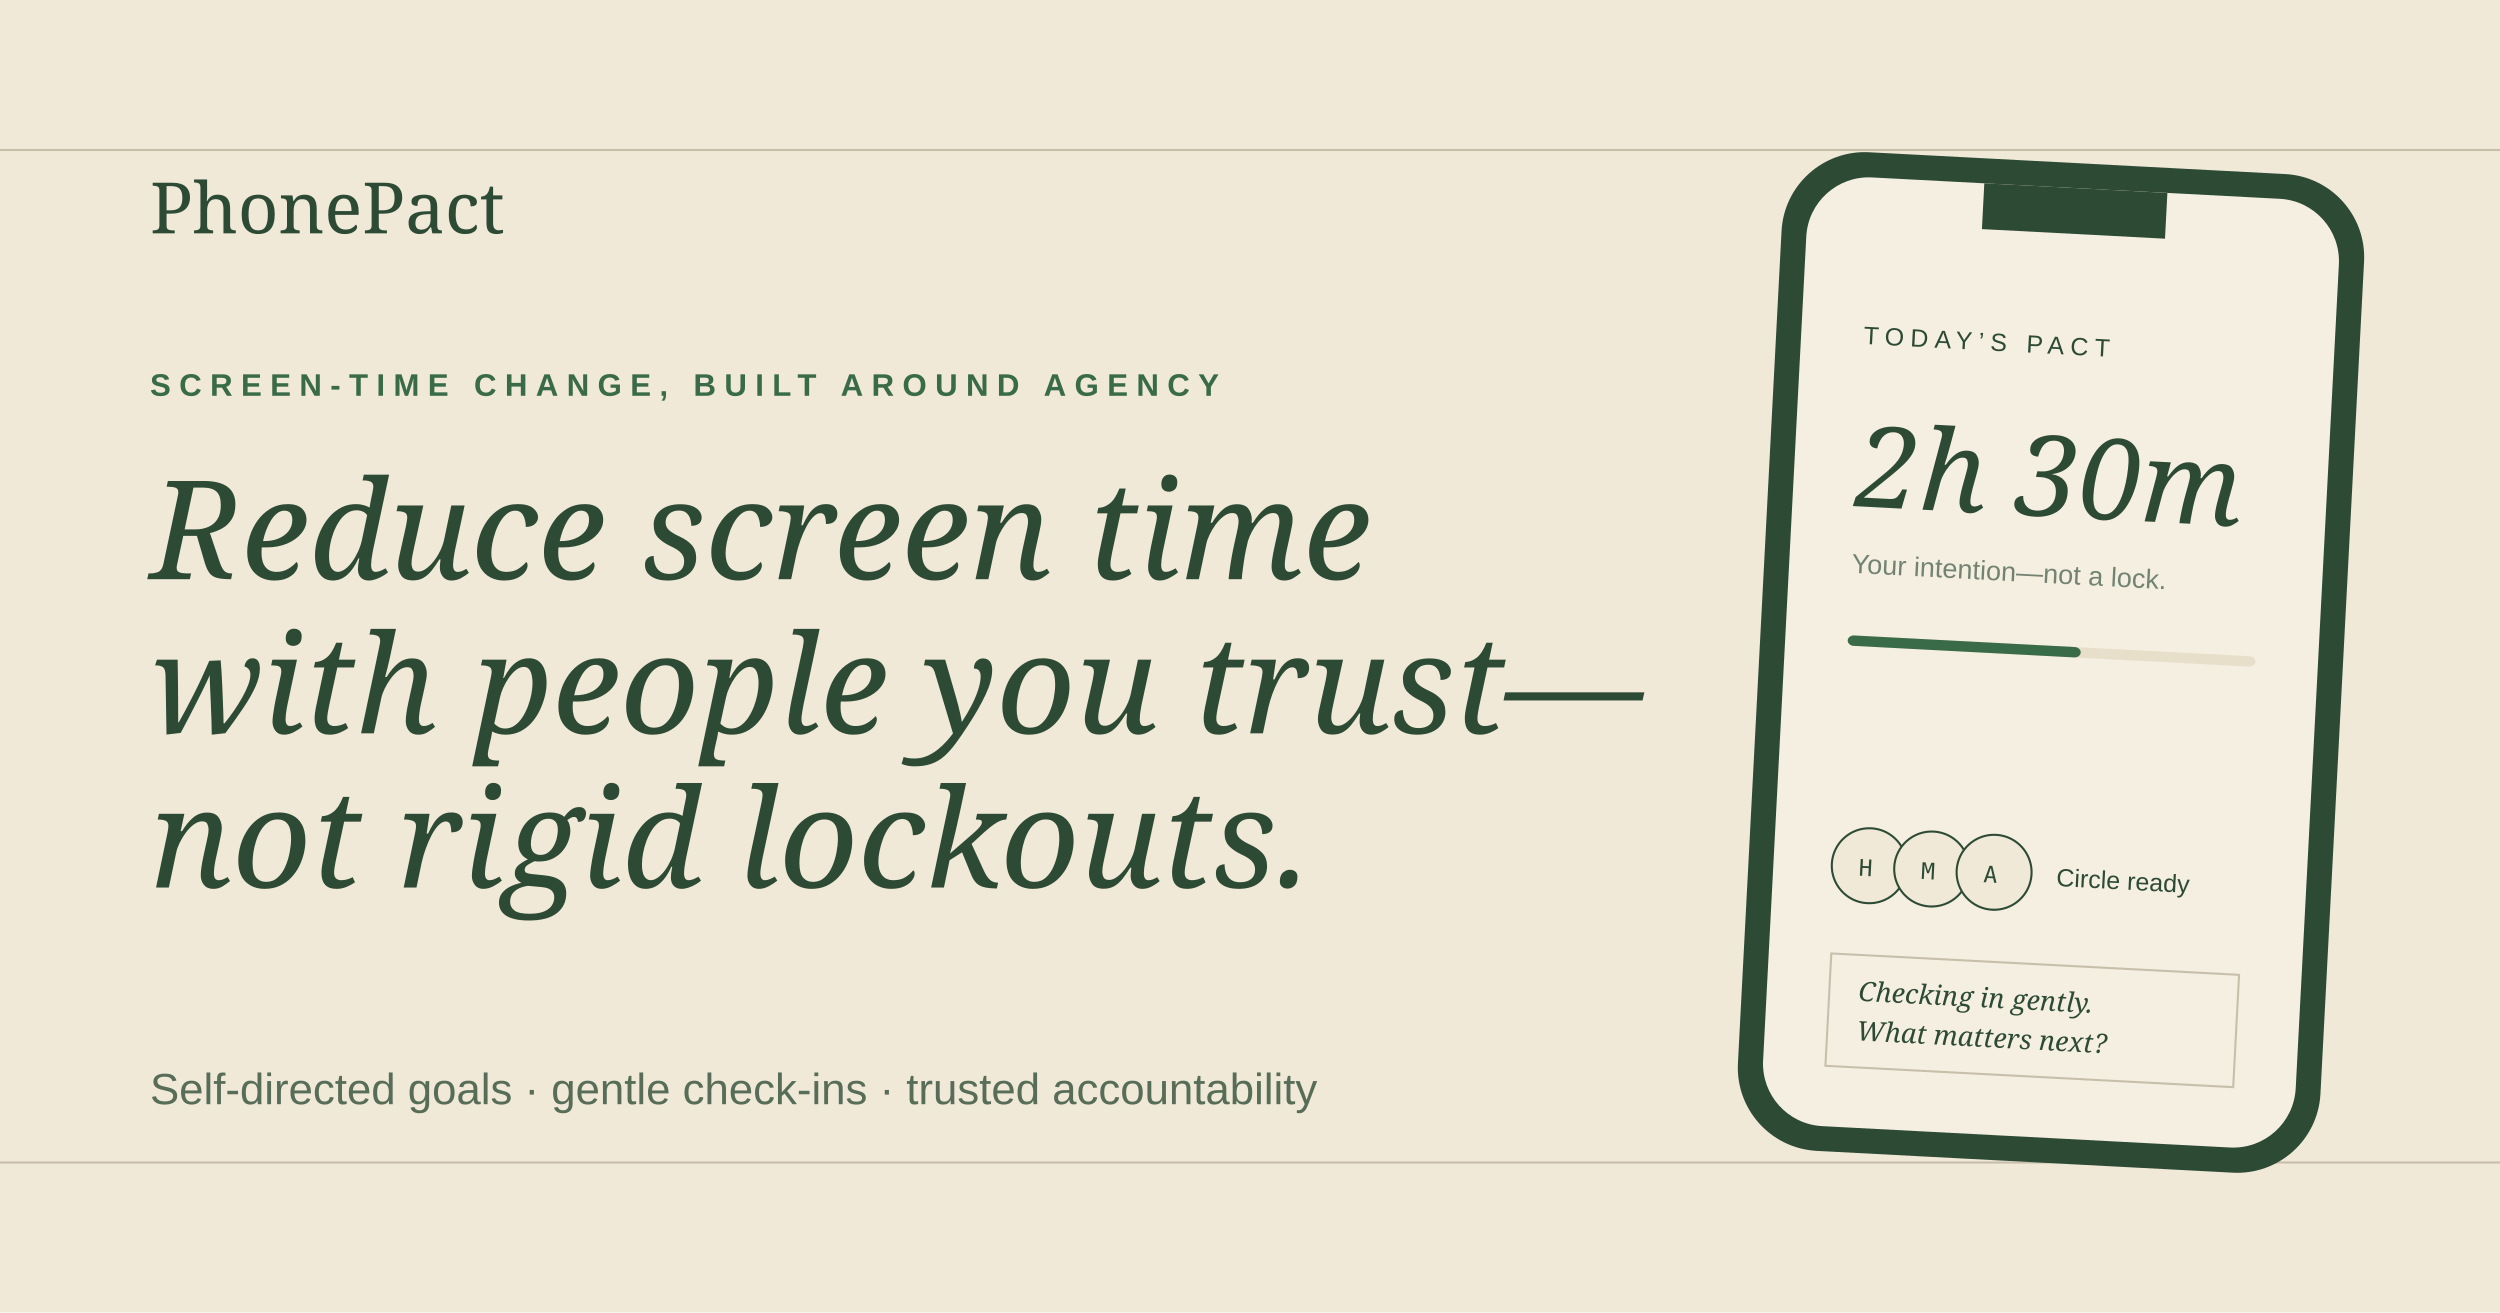
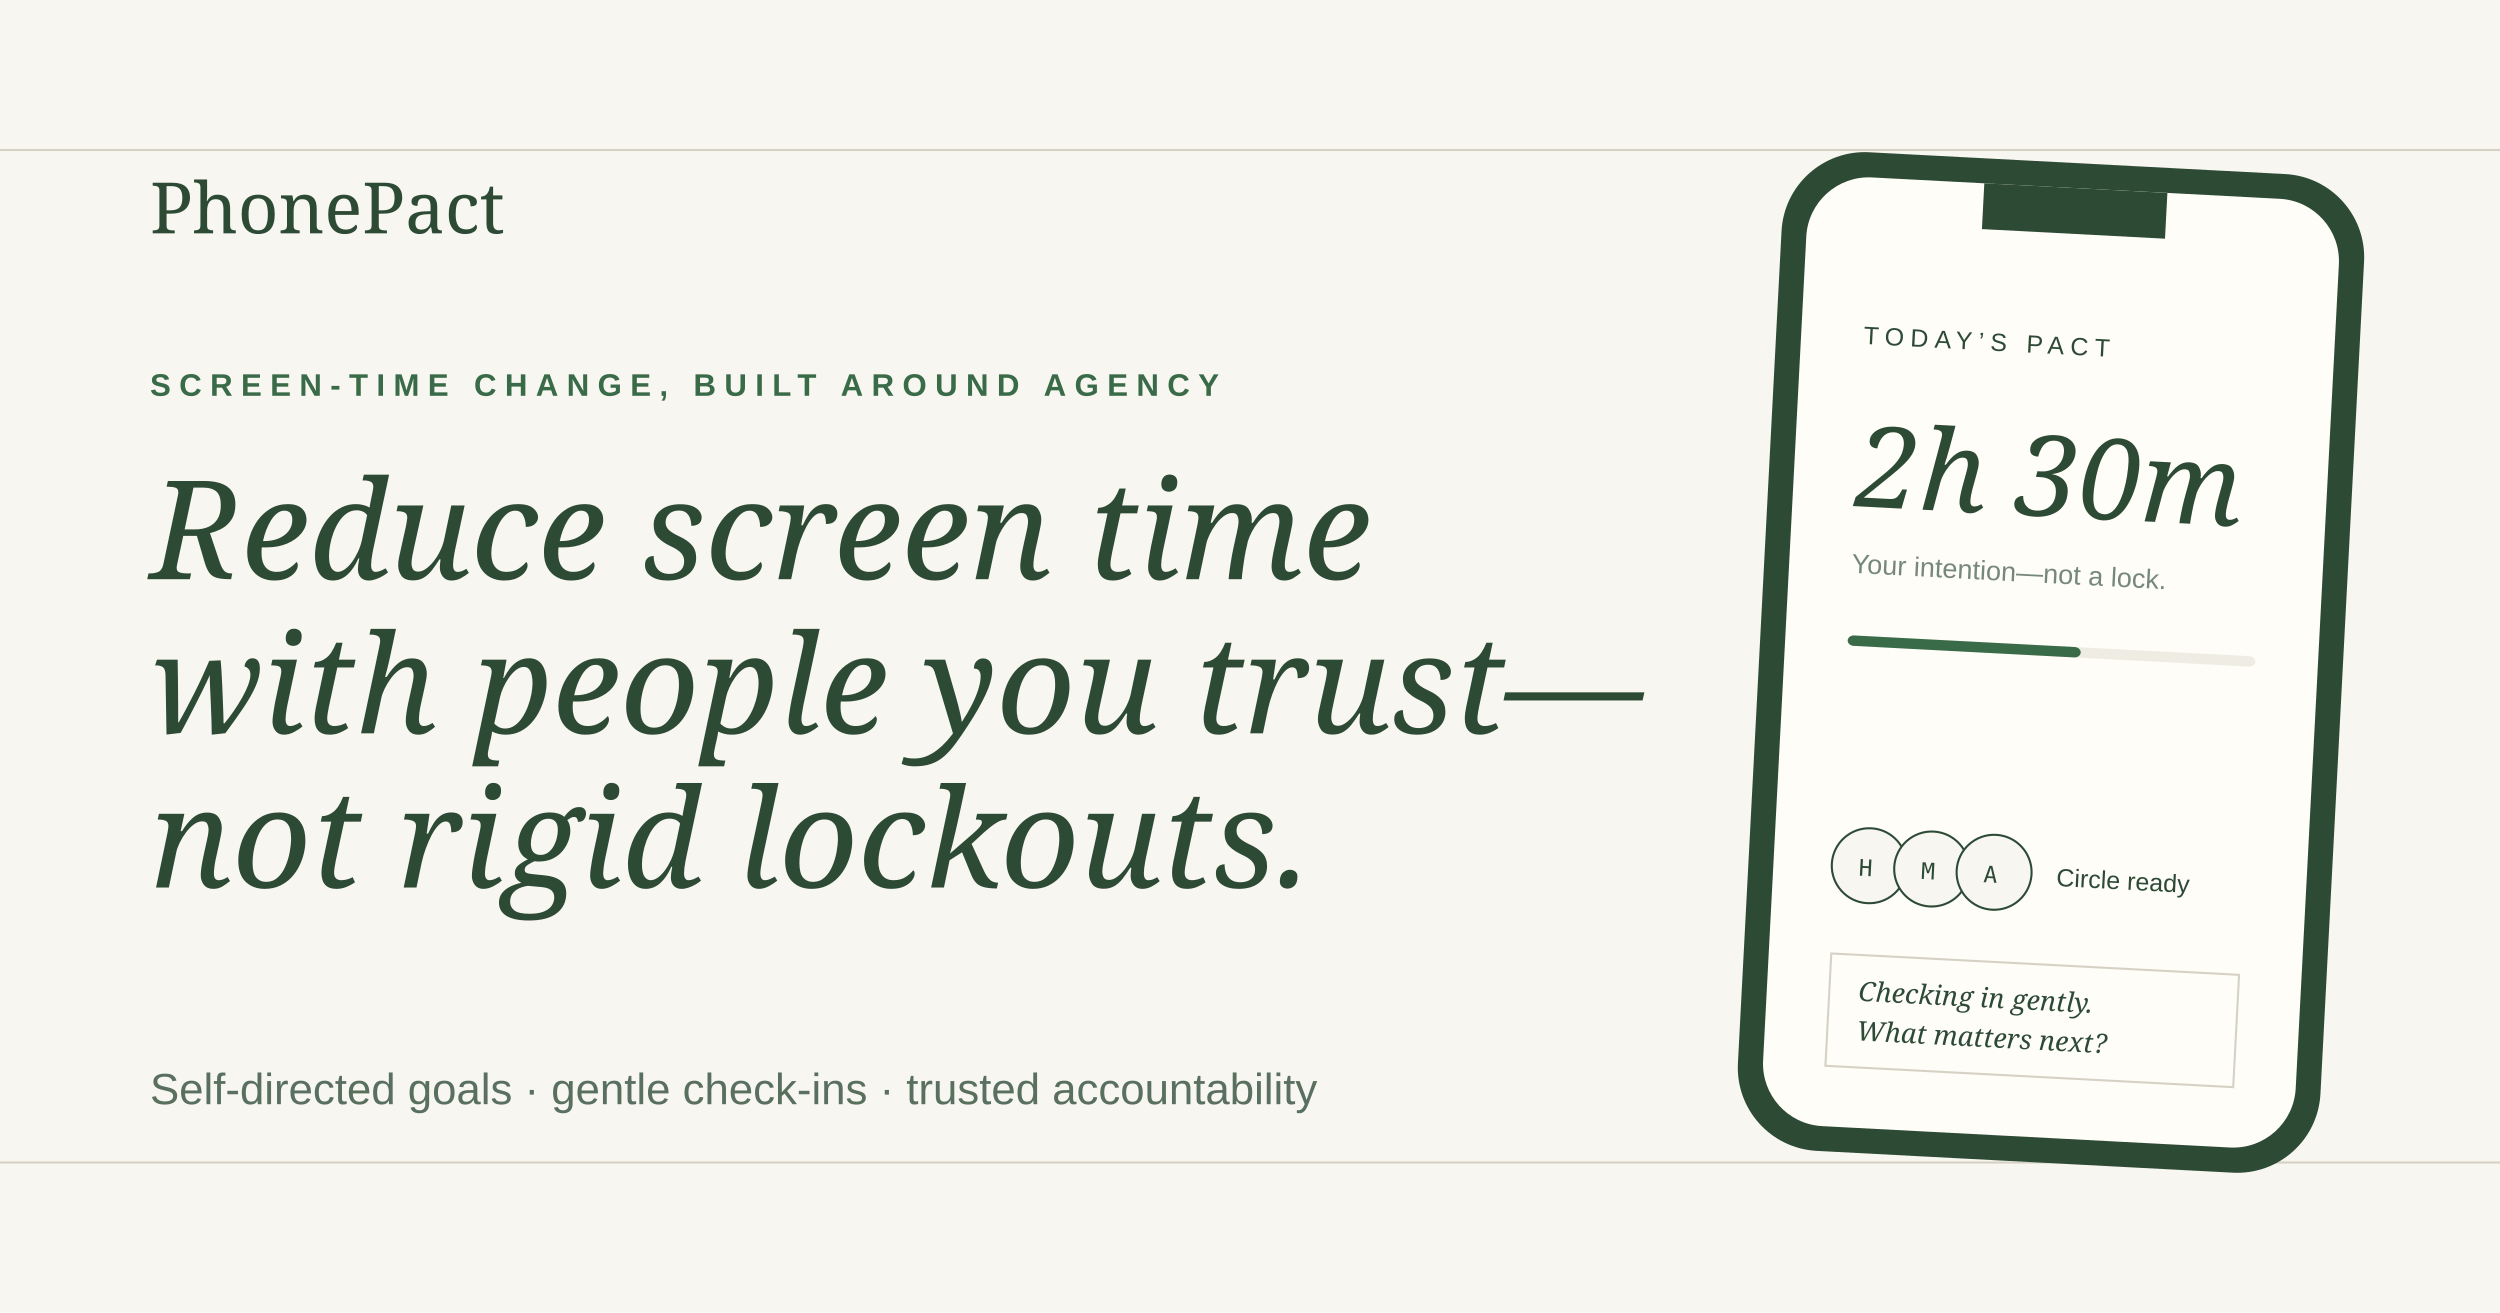
<svg xmlns="http://www.w3.org/2000/svg" width="1200" height="630" viewBox="0 0 1200 630" role="img" aria-labelledby="title desc">
-   <rect width="1200" height="630" fill="#F0E9D8" />
-   <path d="M0 72H1200M0 558H1200" stroke="#C8BFAA" />
+   <rect width="1200" height="630" fill="#F8F6F0" />
+   <path d="M0 72H1200M0 558H1200" stroke="#D6D1C5" />
  <text x="72" y="112" fill="#2D4A35" font-family="Georgia, serif" font-size="34">PhonePact</text>
  <text x="72" y="190" fill="#3A6B48" font-family="Arial, sans-serif" font-size="15" font-weight="600" letter-spacing="4">SCREEN-TIME CHANGE, BUILT AROUND AGENCY</text>
  <text x="72" y="278" fill="#2D4A35" font-family="Georgia, serif" font-size="66" font-style="italic">
    <tspan x="72" dy="0">Reduce screen time</tspan>
    <tspan x="72" dy="74">with people you trust—</tspan>
    <tspan x="72" dy="74">not rigid lockouts.</tspan>
  </text>
  <text x="72" y="530" fill="#2D4A35" opacity=".78" font-family="Arial, sans-serif" font-size="21">Self-directed goals · gentle check-ins · trusted accountability</text>
  <g transform="translate(845 78) rotate(3 140 230)">
    <rect width="280" height="480" rx="40" fill="#2D4A35" />
-     <rect x="12" y="12" width="256" height="456" rx="30" fill="#F5EFE2" />
+     <rect x="12" y="12" width="256" height="456" rx="30" fill="#FFFDF8" />
    <rect x="96" y="12" width="88" height="22" rx="0 0 12 12" fill="#2D4A35" />
    <text x="42" y="92" fill="#2D4A35" font-family="Arial, sans-serif" font-size="12" letter-spacing="3">TODAY’S PACT</text>
    <text x="42" y="170" fill="#2D4A35" font-family="Georgia, serif" font-size="54" font-style="italic">2h 30m</text>
    <text x="42" y="202" fill="#2D4A35" opacity=".65" font-family="Arial, sans-serif" font-size="13">Your intention—not a lock.</text>
-     <rect x="42" y="232" width="196" height="5" rx="3" fill="#E8DFCA" />
+     <rect x="42" y="232" width="196" height="5" rx="3" fill="#EFECE3" />
    <rect x="42" y="232" width="112" height="5" rx="3" fill="#3A6B48" />
-     <circle cx="58" cy="342" r="18" fill="#F0E9D8" stroke="#2D4A35" />
-     <circle cx="88" cy="342" r="18" fill="#F0E9D8" stroke="#2D4A35" />
-     <circle cx="118" cy="342" r="18" fill="#F0E9D8" stroke="#2D4A35" />
+     <circle cx="58" cy="342" r="18" fill="#F8F6F0" stroke="#2D4A35" />
+     <circle cx="88" cy="342" r="18" fill="#F8F6F0" stroke="#2D4A35" />
+     <circle cx="118" cy="342" r="18" fill="#F8F6F0" stroke="#2D4A35" />
    <text x="53" y="347" fill="#2D4A35" font-family="monospace" font-size="11">H</text>
    <text x="83" y="347" fill="#2D4A35" font-family="monospace" font-size="11">M</text>
    <text x="113" y="347" fill="#2D4A35" font-family="monospace" font-size="11">A</text>
    <text x="148" y="347" fill="#2D4A35" font-family="Arial, sans-serif" font-size="12">Circle ready</text>
-     <rect x="42" y="385" width="196" height="54" fill="none" stroke="#C8BFAA" />
+     <rect x="42" y="385" width="196" height="54" fill="none" stroke="#D6D1C5" />
    <text x="56" y="407" fill="#2D4A35" font-family="Georgia, serif" font-size="13" font-style="italic">
      <tspan x="56" dy="0">Checking in gently.</tspan>
      <tspan x="56" dy="19">What matters next?</tspan>
    </text>
  </g>
</svg>
